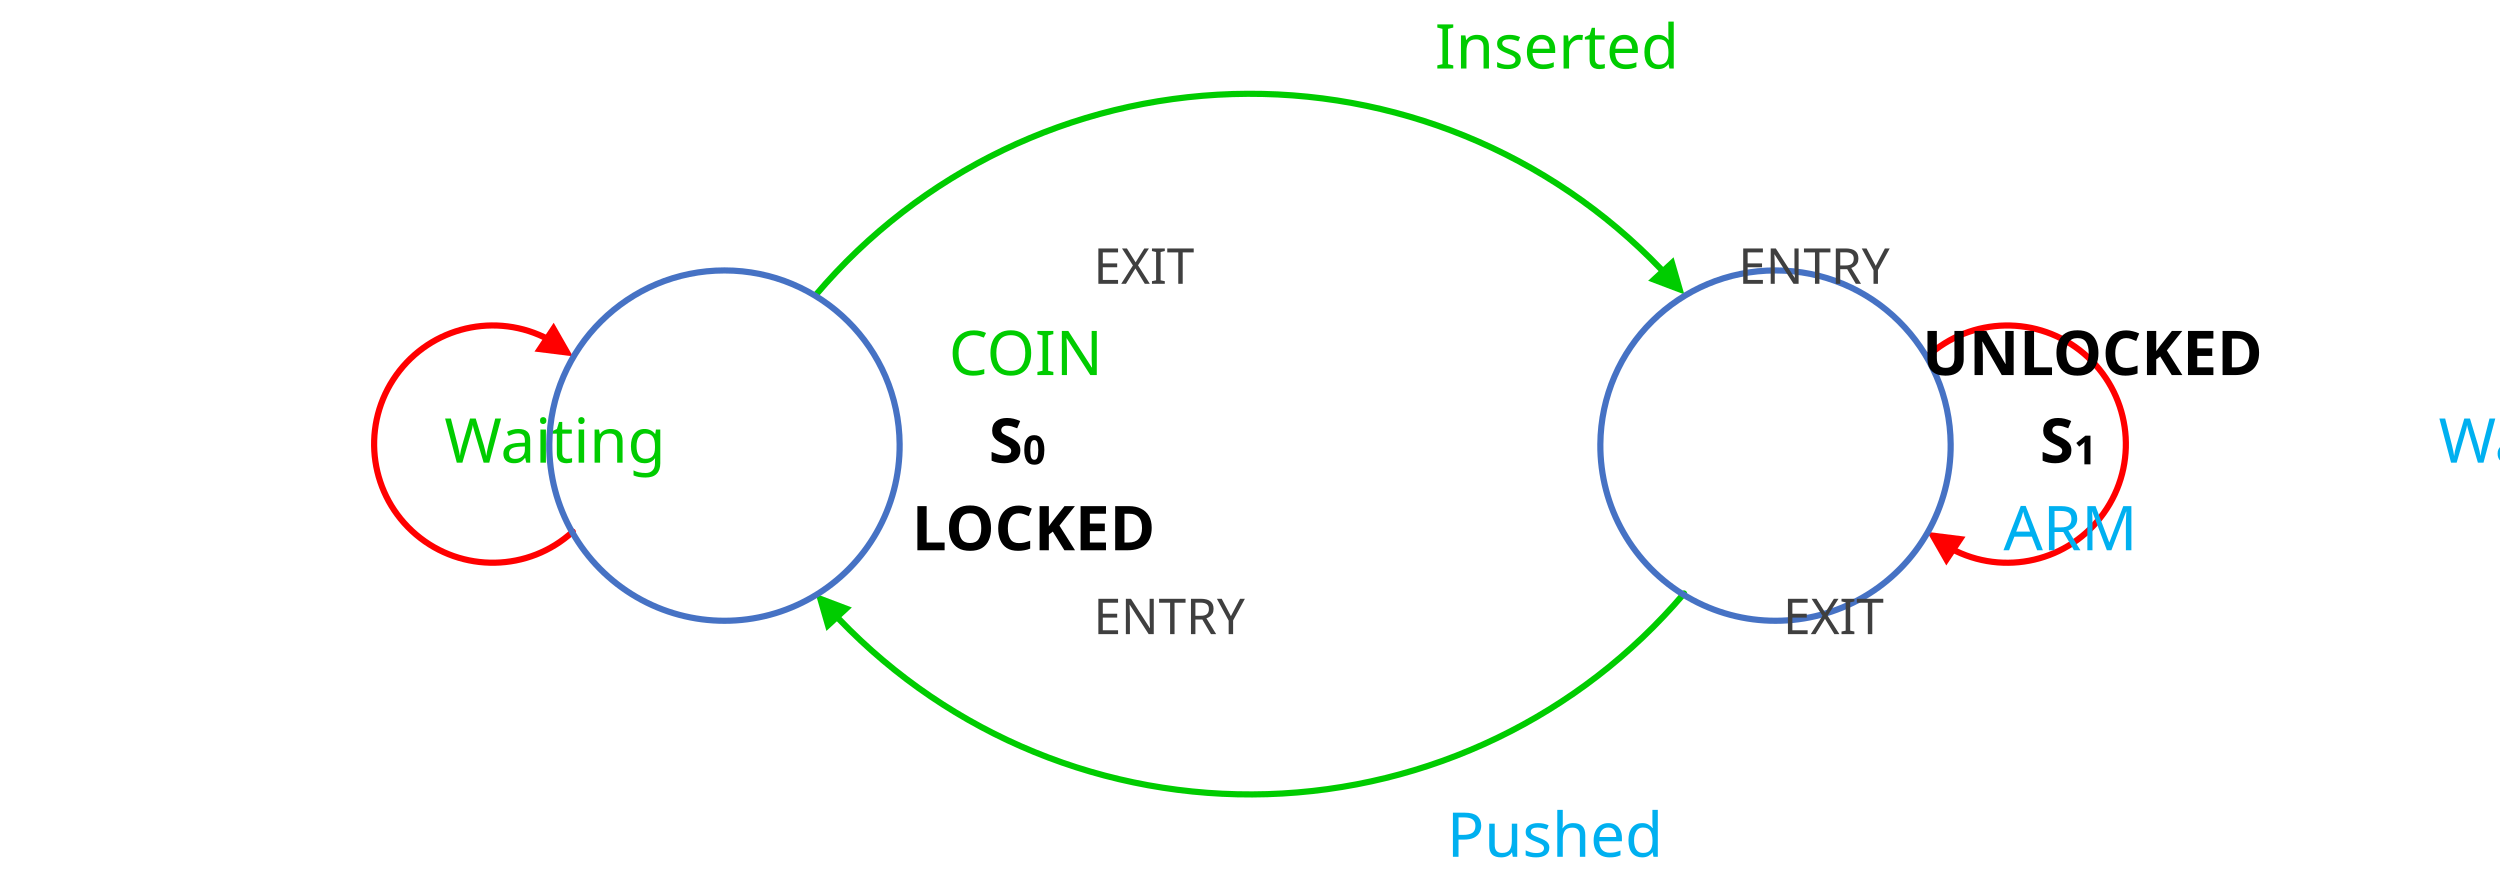
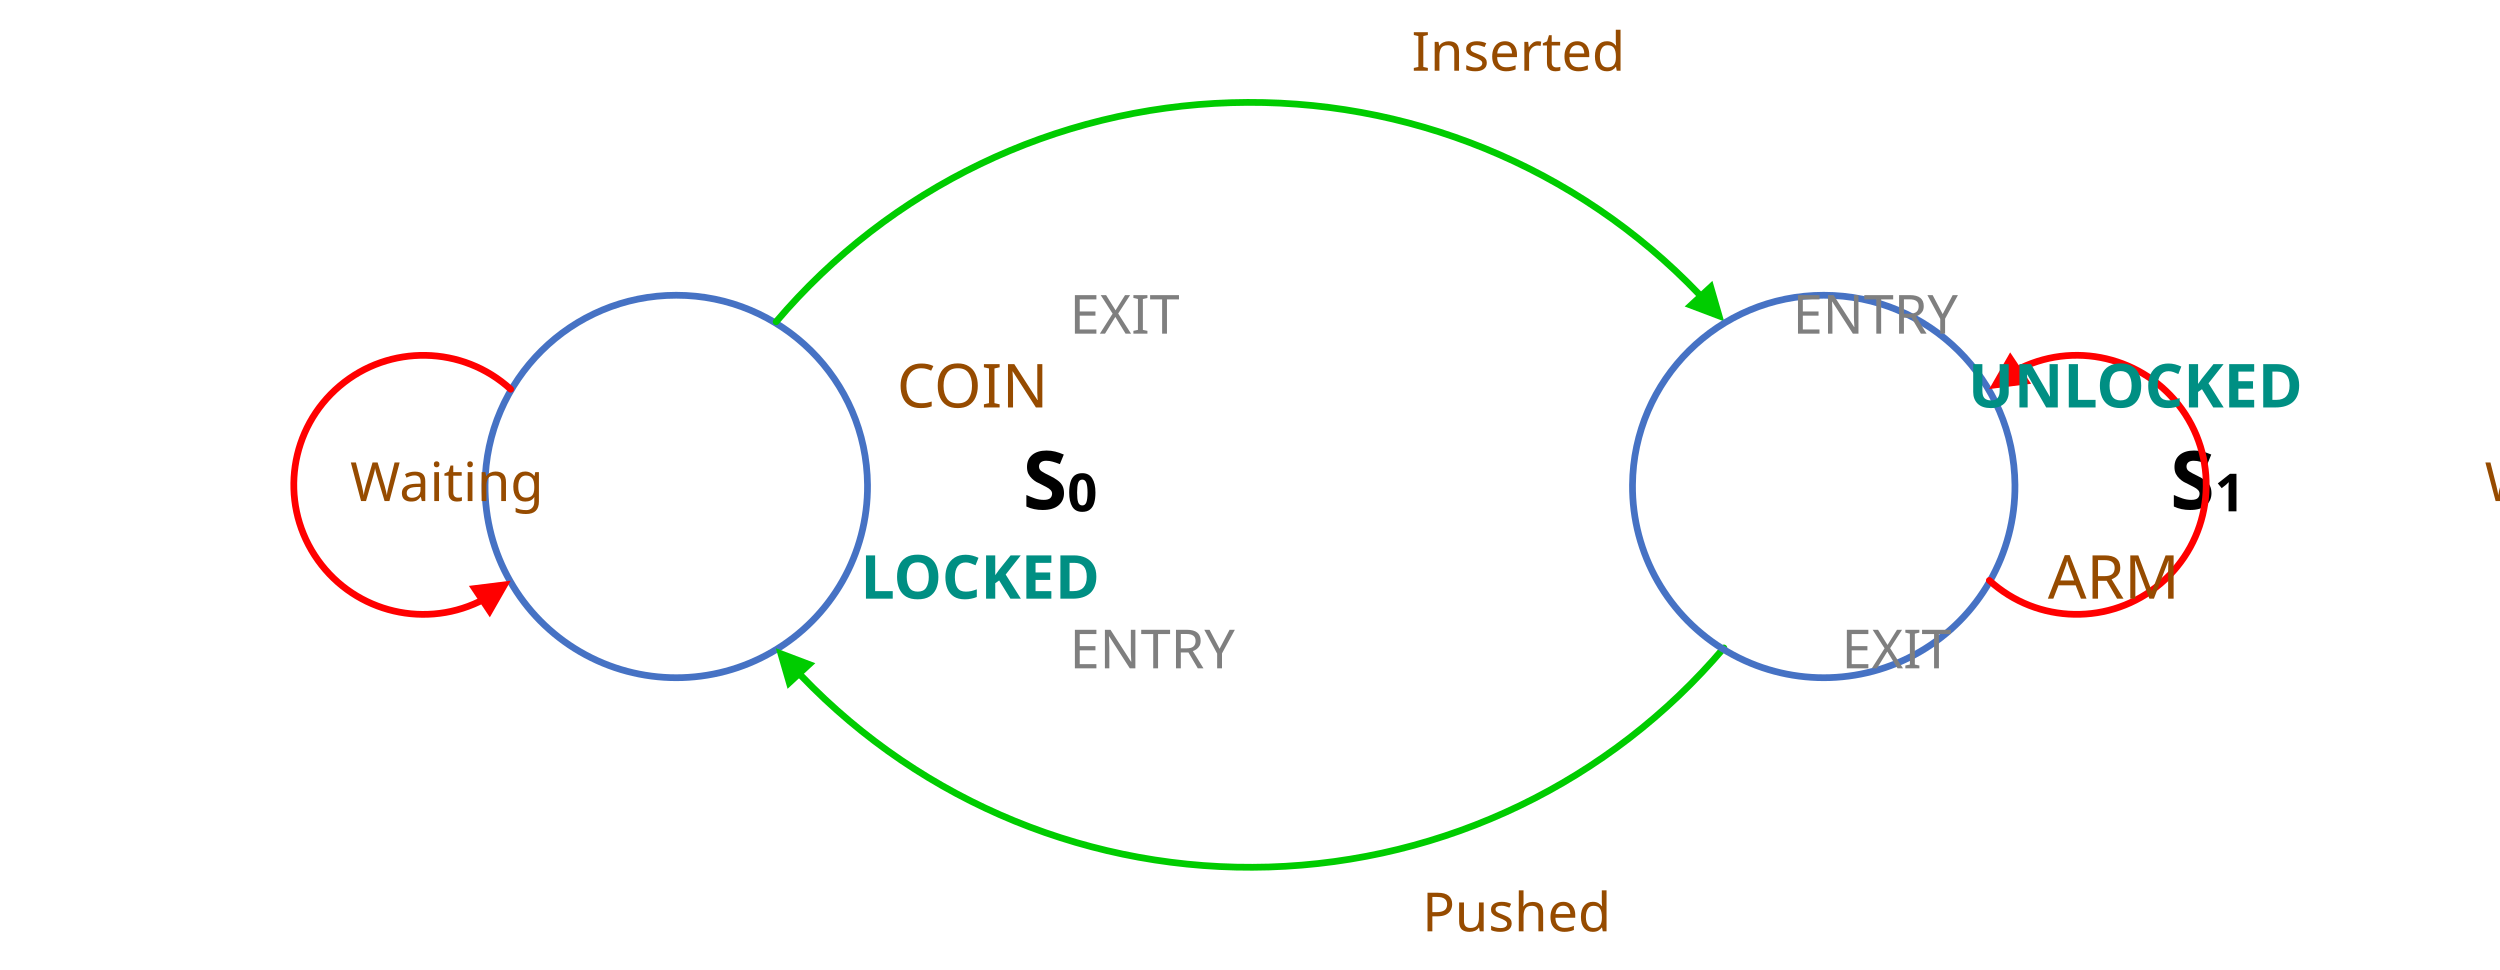
- <svg xmlns="http://www.w3.org/2000/svg" xmlns:ns1="http://schemas.microsoft.com/visio/2003/SVGExtensions/" xmlns:xlink="http://www.w3.org/1999/xlink" width="5.618in" height="1.996in" viewBox="0 0 404.52 143.732" xml:space="preserve" color-interpolation-filters="sRGB" class="st13">
+ <svg xmlns="http://www.w3.org/2000/svg" xmlns:ns1="http://schemas.microsoft.com/visio/2003/SVGExtensions/" xmlns:xlink="http://www.w3.org/1999/xlink" width="5.146in" height="1.996in" viewBox="0 0 370.504 143.732" xml:space="preserve" color-interpolation-filters="sRGB" class="st13">
  <ns1:documentProperties ns1:langID="1033" ns1:viewMarkup="false" />
  <style type="text/css">
	
- 		.st1 {marker-end:url(#mrkr4-6);stroke:#00cc00;stroke-linecap:round;stroke-linejoin:round;stroke-width:1}
- 		.st2 {fill:#00cc00;fill-opacity:1;stroke:#00cc00;stroke-opacity:1;stroke-width:0.357}
- 		.st3 {marker-end:url(#mrkr4-17);stroke:#ff0000;stroke-linecap:round;stroke-linejoin:round;stroke-width:1}
- 		.st4 {fill:#ff0000;fill-opacity:1;stroke:#ff0000;stroke-opacity:1;stroke-width:0.357}
- 		.st5 {fill:none;stroke:none;stroke-width:1}
- 		.st6 {fill:#00cc00;font-family:Calibri;font-size:0.833em}
- 		.st7 {font-size:1em}
- 		.st8 {fill:#00b0f0;font-family:Calibri;font-size:0.833em}
- 		.st9 {fill:none;stroke:#4672c4;stroke-width:1}
- 		.st10 {fill:#000000;font-family:Calibri;font-size:0.833em;font-weight:bold}
- 		.st11 {baseline-shift:-32.495%;font-size:0.65em}
- 		.st12 {fill:#3f3f3f;font-family:Calibri;font-size:0.667em}
+ 		.st1 {fill:none;stroke:#4672c4;stroke-width:1}
+ 		.st2 {fill:#000000;font-family:Calibri;font-size:1em;font-weight:bold}
+ 		.st3 {baseline-shift:-32.494%;font-size:0.65em}
+ 		.st4 {marker-end:url(#mrkr4-10);stroke:#00cc00;stroke-linecap:round;stroke-linejoin:round;stroke-width:1}
+ 		.st5 {fill:#00cc00;fill-opacity:1;stroke:#00cc00;stroke-opacity:1;stroke-width:0.357}
+ 		.st6 {fill:none;stroke:none;stroke-width:1}
+ 		.st7 {fill:#964b00;font-family:Calibri;font-size:0.667em}
+ 		.st8 {marker-end:url(#mrkr4-28);stroke:#ff0000;stroke-linecap:round;stroke-linejoin:round;stroke-width:1}
+ 		.st9 {fill:#ff0000;fill-opacity:1;stroke:#ff0000;stroke-opacity:1;stroke-width:0.357}
+ 		.st10 {fill:#008f83;font-family:Calibri;font-size:0.75em;font-weight:bold}
+ 		.st11 {fill:#964b00;font-family:Calibri;font-size:0.75em}
+ 		.st12 {fill:#7f7f7f;font-family:Calibri;font-size:0.667em}
		.st13 {fill:none;fill-rule:evenodd;font-size:12px;overflow:visible;stroke-linecap:square;stroke-miterlimit:3}
	
	</style>
  <defs id="Markers">
    <g id="lend4">
      <path d="M 2 1 L 0 0 L 2 -1 L 2 1 " style="stroke:none" />
    </g>
-     <marker id="mrkr4-6" class="st2" ns1:arrowType="4" ns1:arrowSize="1" ns1:setback="5.24" refX="-5.24" orient="auto" markerUnits="strokeWidth" overflow="visible">
+     <marker id="mrkr4-10" class="st5" ns1:arrowType="4" ns1:arrowSize="1" ns1:setback="5.24" refX="-5.24" orient="auto" markerUnits="strokeWidth" overflow="visible">
      <use xlink:href="#lend4" transform="scale(-2.8,-2.8) " />
    </marker>
-     <marker id="mrkr4-17" class="st4" ns1:arrowType="4" ns1:arrowSize="1" ns1:setback="5.24" refX="-5.24" orient="auto" markerUnits="strokeWidth" overflow="visible">
+     <marker id="mrkr4-28" class="st9" ns1:arrowType="4" ns1:arrowSize="1" ns1:setback="5.24" refX="-5.24" orient="auto" markerUnits="strokeWidth" overflow="visible">
      <use xlink:href="#lend4" transform="scale(-2.8,-2.8) " />
    </marker>
  </defs>
  <g ns1:mID="0" ns1:index="1" ns1:groupContext="foregroundPage">
    <ns1:pageProperties ns1:drawingScale="0.0393701" ns1:pageScale="0.0393701" ns1:drawingUnits="24" ns1:shadowOffsetX="8.50394" ns1:shadowOffsetY="-8.50394" />
-     <ns1:layer ns1:name="Connector" ns1:index="0" />
-     <ns1:layer ns1:name="Flowchart" ns1:index="1" />
-     <g id="shape14-1" ns1:mID="14" ns1:groupContext="shape" ns1:layerMember="0" transform="translate(117.22,-71.8661)">
-       <ns1:userDefs>
-         <ns1:ud ns1:nameU="ScaleFactor" ns1:val="VT0(1):26" />
-         <ns1:ud ns1:nameU="visVersion" ns1:val="VT0(15):26" />
-       </ns1:userDefs>
-       <path d="M14.8 119.56 A92.126 92.126 0 0 1 151.53 115.4 L151.77 115.66" class="st1" />
-     </g>
-     <g id="shape17-7" ns1:mID="17" ns1:groupContext="shape" ns1:layerMember="0" transform="translate(287.299,215.598) rotate(180)">
-       <ns1:userDefs>
-         <ns1:ud ns1:nameU="ScaleFactor" ns1:val="VT0(1):26" />
-         <ns1:ud ns1:nameU="visVersion" ns1:val="VT0(15):26" />
-       </ns1:userDefs>
-       <path d="M14.8 119.56 A92.126 92.126 0 0 1 151.53 115.4 L151.77 115.66" class="st1" />
-     </g>
-     <g id="shape18-12" ns1:mID="18" ns1:groupContext="shape" ns1:layerMember="0" transform="translate(117.22,215.598) rotate(180)">
-       <ns1:userDefs>
-         <ns1:ud ns1:nameU="ScaleFactor" ns1:val="VT0(1):26" />
-         <ns1:ud ns1:nameU="visVersion" ns1:val="VT0(15):26" />
-       </ns1:userDefs>
-       <path d="M24.55 129.56 A19.197 19.197 0 1 1 29.19 161.04 L28.89 160.84" class="st3" />
-     </g>
-     <g id="shape20-18" ns1:mID="20" ns1:groupContext="shape" ns1:layerMember="0" transform="translate(287.299,-71.8661) rotate(2.00574E-06)">
-       <ns1:userDefs>
-         <ns1:ud ns1:nameU="ScaleFactor" ns1:val="VT0(1):26" />
-         <ns1:ud ns1:nameU="visVersion" ns1:val="VT0(15):26" />
-       </ns1:userDefs>
-       <path d="M24.55 129.56 A19.197 19.197 0 1 1 29.19 161.04 L28.89 160.84" class="st3" />
-     </g>
-     <g id="shape23-23" ns1:mID="23" ns1:groupContext="shape" transform="translate(1,-64.7795)">
-       <ns1:textBlock ns1:margins="rect(1,1,1,1)" ns1:tabSpace="42.5197" />
-       <ns1:textRect cx="28.346" cy="136.646" width="56.7" height="14.173" />
-       <rect x="0" y="129.559" width="56.693" height="14.173" class="st5" />
-       <text x="24.11" y="139.65" class="st6" ns1:langID="1033">
-         <ns1:paragraph ns1:horizAlign="2" />
-         <ns1:tabList />Wait<tspan class="st7" ns1:langID="2057">ing</tspan>
-       </text>
-     </g>
-     <g id="shape25-27" ns1:mID="25" ns1:groupContext="shape" transform="translate(173.913,-128.559)">
-       <ns1:textBlock ns1:margins="rect(1,1,1,1)" ns1:tabSpace="42.5197" />
-       <ns1:textRect cx="28.346" cy="136.646" width="56.7" height="14.173" />
-       <rect x="0" y="129.559" width="56.693" height="14.173" class="st5" />
-       <text x="11.48" y="139.65" class="st6" ns1:langID="1033">
-         <ns1:paragraph ns1:horizAlign="1" />
-         <ns1:tabList />Inserted</text>
-     </g>
-     <g id="shape26-30" ns1:mID="26" ns1:groupContext="shape" transform="translate(173.913,-1)">
-       <ns1:textBlock ns1:margins="rect(1,1,1,1)" ns1:tabSpace="42.5197" />
-       <ns1:textRect cx="28.346" cy="136.646" width="56.7" height="14.173" />
-       <rect x="0" y="129.559" width="56.693" height="14.173" class="st5" />
-       <text x="13.44" y="139.65" class="st8" ns1:langID="1033">
-         <ns1:paragraph ns1:horizAlign="1" />
-         <ns1:tabList />Pushed</text>
-     </g>
-     <g id="shape37-33" ns1:mID="37" ns1:groupContext="shape" transform="translate(346.827,-64.7795)">
-       <ns1:textBlock ns1:margins="rect(1,1,1,1)" ns1:tabSpace="42.5197" />
-       <ns1:textRect cx="28.346" cy="136.646" width="56.7" height="14.173" />
-       <rect x="0" y="129.559" width="56.693" height="14.173" class="st5" />
-       <text x="1" y="139.65" class="st8" ns1:langID="1033">
-         <ns1:paragraph />
-         <ns1:tabList />Wait<tspan class="st7" ns1:langID="2057">ing</tspan>
-       </text>
-     </g>
-     <g id="shape38-37" ns1:mID="38" ns1:groupContext="shape" ns1:layerMember="1" transform="translate(258.953,-43.5197)">
+     <ns1:layer ns1:name="Flowchart" ns1:index="0" />
+     <ns1:layer ns1:name="Connector" ns1:index="1" />
+     <g id="shape49-1" ns1:mID="49" ns1:groupContext="shape" ns1:layerMember="0" transform="translate(71.8661,-43.5197)">
      <ns1:custProps>
        <ns1:cp ns1:nameU="Cost" ns1:lbl="Cost" ns1:type="7" ns1:format="@" ns1:langID="1033" />
        <ns1:cp ns1:nameU="Duration" ns1:lbl="Duration" ns1:type="2" ns1:langID="1033" />
        <ns1:cp ns1:nameU="Resources" ns1:lbl="Resources" ns1:langID="1033" />
      </ns1:custProps>
      <ns1:userDefs>
        <ns1:ud ns1:nameU="visVersion" ns1:val="VT0(15):26" />
      </ns1:userDefs>
      <ns1:textBlock ns1:margins="rect(1,1,1,1)" ns1:tabSpace="42.5197" />
      <ns1:textRect cx="28.346" cy="115.386" width="56.7" height="56.693" />
-       <path d="M0 115.39 A28.346 28.346 0 0 1 56.69 115.39 A28.346 28.346 0 1 1 0 115.39 Z" class="st9" />
-       <text x="24.34" y="118.39" class="st10" ns1:langID="1033">
+       <path d="M0 115.39 A28.346 28.346 0 0 1 56.69 115.39 A28.346 28.346 0 1 1 0 115.39 Z" class="st1" />
+       <text x="23.53" y="118.99" class="st2" ns1:langID="1033">
        <ns1:paragraph ns1:horizAlign="1" />
-         <ns1:tabList />S<tspan dy="-0.284em" class="st11" ns1:baseFontSize="10">1</tspan>
+         <ns1:tabList />S<tspan dy="-0.284em" class="st3" ns1:langID="2057" ns1:baseFontSize="12">0</tspan>
      </text>
    </g>
-     <g id="shape39-41" ns1:mID="39" ns1:groupContext="shape" transform="translate(258.953,-43.5197)">
+     <g id="shape50-5" ns1:mID="50" ns1:groupContext="shape" ns1:layerMember="1" transform="translate(100.213,-71.8661)">
+       <ns1:userDefs>
+         <ns1:ud ns1:nameU="ScaleFactor" ns1:val="VT0(1):26" />
+         <ns1:ud ns1:nameU="visVersion" ns1:val="VT0(15):26" />
+       </ns1:userDefs>
+       <path d="M14.8 119.56 A92.126 92.126 0 0 1 151.53 115.4 L151.77 115.66" class="st4" />
+     </g>
+     <g id="shape51-11" ns1:mID="51" ns1:groupContext="shape" ns1:layerMember="1" transform="translate(270.291,215.598) rotate(180)">
+       <ns1:userDefs>
+         <ns1:ud ns1:nameU="ScaleFactor" ns1:val="VT0(1):26" />
+         <ns1:ud ns1:nameU="visVersion" ns1:val="VT0(15):26" />
+       </ns1:userDefs>
+       <path d="M14.8 119.56 A92.126 92.126 0 0 1 151.53 115.4 L151.77 115.66" class="st4" />
+     </g>
+     <g id="shape52-16" ns1:mID="52" ns1:groupContext="shape" transform="translate(163.992,-128.559)">
      <ns1:textBlock ns1:margins="rect(1,1,1,1)" ns1:tabSpace="42.5197" />
-       <ns1:textRect cx="28.346" cy="129.559" width="56.7" height="28.346" />
-       <rect x="0" y="115.386" width="56.693" height="28.346" class="st5" />
-       <text x="18.46" y="132.56" class="st8" ns1:langID="1033">
-         <ns1:paragraph ns1:horizAlign="1" />
-         <ns1:tabList />ARM</text>
+       <ns1:textRect cx="21.26" cy="136.646" width="42.52" height="14.173" />
+       <rect x="0" y="129.559" width="42.52" height="14.173" class="st6" />
+       <text x="7.77" y="139.05" class="st7" ns1:langID="2057">
+         <ns1:paragraph ns1:indentLeft="5.67" ns1:indentRight="5.67" ns1:horizAlign="1" />
+         <ns1:tabList />Inserted</text>
    </g>
-     <g id="shape40-44" ns1:mID="40" ns1:groupContext="shape" transform="translate(258.953,-71.8661)">
-       <ns1:textBlock ns1:margins="rect(1,1,1,1)" ns1:tabSpace="42.5197" />
-       <ns1:textRect cx="28.346" cy="129.559" width="56.7" height="28.346" />
-       <rect x="0" y="115.386" width="56.693" height="28.346" class="st5" />
-       <text x="5.32" y="132.56" class="st10" ns1:langID="1033">
-         <ns1:paragraph ns1:horizAlign="1" />
-         <ns1:tabList />UNLOCKED</text>
-     </g>
-     <g id="shape42-47" ns1:mID="42" ns1:groupContext="shape" ns1:layerMember="1" transform="translate(88.874,-43.5197)">
+     <g id="shape53-19" ns1:mID="53" ns1:groupContext="shape" ns1:layerMember="0" transform="translate(298.638,-43.5197) scale(-1,1)">
      <ns1:custProps>
        <ns1:cp ns1:nameU="Cost" ns1:lbl="Cost" ns1:type="7" ns1:format="@" ns1:langID="1033" />
        <ns1:cp ns1:nameU="Duration" ns1:lbl="Duration" ns1:type="2" ns1:langID="1033" />
        <ns1:cp ns1:nameU="Resources" ns1:lbl="Resources" ns1:langID="1033" />
      </ns1:custProps>
      <ns1:userDefs>
        <ns1:ud ns1:nameU="visVersion" ns1:val="VT0(15):26" />
      </ns1:userDefs>
      <ns1:textBlock ns1:margins="rect(1,1,1,1)" ns1:tabSpace="42.5197" />
      <ns1:textRect cx="28.346" cy="115.386" width="56.7" height="56.693" />
-       <path d="M0 115.39 A28.346 28.346 0 0 1 56.69 115.39 A28.346 28.346 0 1 1 0 115.39 Z" class="st9" />
-       <text x="24.34" y="118.39" class="st10" ns1:langID="1033">
+       <path d="M0 115.39 A28.346 28.346 0 0 1 56.69 115.39 A28.346 28.346 0 1 1 0 115.39 Z" class="st1" />
+       <text x="-33.16" y="118.99" transform="scale(-1,1)" class="st2" ns1:langID="1033">
        <ns1:paragraph ns1:horizAlign="1" />
-         <ns1:tabList />S<tspan dy="-0.284em" class="st11" ns1:baseFontSize="10">0</tspan>
+         <ns1:tabList />S<tspan dy="-0.284em" class="st3" ns1:baseFontSize="12">1</tspan>
      </text>
    </g>
-     <g id="shape43-51" ns1:mID="43" ns1:groupContext="shape" transform="translate(88.874,-43.5197)">
+     <g id="shape54-23" ns1:mID="54" ns1:groupContext="shape" ns1:layerMember="1" transform="translate(100.213,-71.8661) scale(-1,1)">
+       <ns1:userDefs>
+         <ns1:ud ns1:nameU="ScaleFactor" ns1:val="VT0(1):26" />
+         <ns1:ud ns1:nameU="visVersion" ns1:val="VT0(15):26" />
+       </ns1:userDefs>
+       <path d="M24.55 129.56 A19.197 19.197 0 1 1 29.19 161.04 L28.89 160.84" class="st8" />
+     </g>
+     <g id="shape55-29" ns1:mID="55" ns1:groupContext="shape" ns1:layerMember="1" transform="translate(270.291,215.598) scale(1,-1)">
+       <ns1:userDefs>
+         <ns1:ud ns1:nameU="ScaleFactor" ns1:val="VT0(1):26" />
+         <ns1:ud ns1:nameU="visVersion" ns1:val="VT0(15):26" />
+       </ns1:userDefs>
+       <path d="M24.55 129.56 A19.197 19.197 0 1 1 29.19 161.04 L28.89 160.84" class="st8" />
+     </g>
+     <g id="shape56-34" ns1:mID="56" ns1:groupContext="shape" transform="translate(163.992,-1)">
+       <ns1:textBlock ns1:margins="rect(1,1,1,1)" ns1:tabSpace="42.5197" />
+       <ns1:textRect cx="21.26" cy="136.646" width="42.52" height="14.173" />
+       <rect x="0" y="129.559" width="42.52" height="14.173" class="st6" />
+       <text x="9.33" y="139.05" class="st7" ns1:langID="1033">
+         <ns1:paragraph ns1:indentLeft="5.67" ns1:indentRight="5.67" ns1:horizAlign="1" />
+         <ns1:tabList />Pushed</text>
+     </g>
+     <g id="shape57-37" ns1:mID="57" ns1:groupContext="shape" transform="translate(326.984,-64.7795)">
+       <ns1:textBlock ns1:margins="rect(1,1,1,1)" ns1:tabSpace="42.5197" />
+       <ns1:textRect cx="21.26" cy="136.646" width="42.52" height="14.173" />
+       <rect x="0" y="129.559" width="42.52" height="14.173" class="st6" />
+       <text x="3.83" y="139.05" class="st7" ns1:langID="1033">
+         <ns1:paragraph ns1:indentLeft="2.83" ns1:indentRight="2.83" />
+         <ns1:tabList />Waiting</text>
+     </g>
+     <g id="shape58-40" ns1:mID="58" ns1:groupContext="shape" transform="translate(1,-64.7795)">
+       <ns1:textBlock ns1:margins="rect(1,1,1,1)" ns1:tabSpace="42.5197" />
+       <ns1:textRect cx="21.26" cy="136.646" width="42.52" height="14.173" />
+       <rect x="0" y="129.559" width="42.52" height="14.173" class="st6" />
+       <text x="13.42" y="139.05" class="st7" ns1:langID="1033">
+         <ns1:paragraph ns1:indentLeft="2.83" ns1:indentRight="2.83" ns1:horizAlign="2" />
+         <ns1:tabList />Waiting</text>
+     </g>
+     <g id="shape59-43" ns1:mID="59" ns1:groupContext="shape" transform="translate(71.8661,-43.5197)">
      <ns1:textBlock ns1:margins="rect(1,1,1,1)" ns1:tabSpace="42.5197" />
      <ns1:textRect cx="28.346" cy="129.559" width="56.7" height="28.346" />
-       <rect x="0" y="115.386" width="56.693" height="28.346" class="st5" />
-       <text x="11.88" y="132.56" class="st10" ns1:langID="1033">
-         <ns1:paragraph ns1:horizAlign="1" />
+       <rect x="0" y="115.386" width="56.693" height="28.346" class="st6" />
+       <text x="13.53" y="132.26" class="st10" ns1:langID="1033">
+         <ns1:paragraph ns1:indentLeft="5.67" ns1:indentRight="5.67" ns1:horizAlign="1" />
        <ns1:tabList />LOCKED</text>
    </g>
-     <g id="shape44-54" ns1:mID="44" ns1:groupContext="shape" transform="translate(88.874,-71.8661)">
+     <g id="shape60-46" ns1:mID="60" ns1:groupContext="shape" transform="translate(71.8661,-71.8661)">
      <ns1:textBlock ns1:margins="rect(1,1,1,1)" ns1:tabSpace="42.5197" />
      <ns1:textRect cx="28.346" cy="129.559" width="56.7" height="28.346" />
-       <rect x="0" y="115.386" width="56.693" height="28.346" class="st5" />
-       <text x="17.88" y="132.56" class="st6" ns1:langID="1033">
-         <ns1:paragraph ns1:horizAlign="1" />
+       <rect x="0" y="115.386" width="56.693" height="28.346" class="st6" />
+       <text x="18.93" y="132.26" class="st11" ns1:langID="1033">
+         <ns1:paragraph ns1:indentLeft="5.67" ns1:indentRight="5.67" ns1:horizAlign="1" />
        <ns1:tabList />COIN</text>
    </g>
-     <g id="shape45-57" ns1:mID="45" ns1:groupContext="shape" transform="translate(138.48,-86.0394)">
+     <g id="shape61-49" ns1:mID="61" ns1:groupContext="shape" transform="translate(241.945,-71.8661)">
      <ns1:textBlock ns1:margins="rect(1,1,1,1)" ns1:tabSpace="42.5197" />
-       <ns1:textRect cx="21.26" cy="129.559" width="42.52" height="28.346" />
-       <rect x="0" y="115.386" width="42.52" height="28.346" class="st5" />
-       <text x="1" y="131.96" class="st12" ns1:langID="1033">
-         <ns1:paragraph />
+       <ns1:textRect cx="28.346" cy="129.559" width="56.7" height="28.346" />
+       <rect x="0" y="115.386" width="56.693" height="28.346" class="st6" />
+       <text x="7.62" y="132.26" class="st10" ns1:langID="1033">
+         <ns1:paragraph ns1:indentLeft="5.67" ns1:indentRight="5.67" ns1:horizAlign="1" />
+         <ns1:tabList />UNLOCKED</text>
+     </g>
+     <g id="shape62-52" ns1:mID="62" ns1:groupContext="shape" transform="translate(241.945,-43.5197)">
+       <ns1:textBlock ns1:margins="rect(1,1,1,1)" ns1:tabSpace="42.5197" />
+       <ns1:textRect cx="28.346" cy="129.559" width="56.7" height="28.346" />
+       <rect x="0" y="115.386" width="56.693" height="28.346" class="st6" />
+       <text x="19.45" y="132.26" class="st11" ns1:langID="1033">
+         <ns1:paragraph ns1:indentLeft="5.67" ns1:indentRight="5.67" ns1:horizAlign="1" />
+         <ns1:tabList />ARM</text>
+     </g>
+     <g id="shape63-55" ns1:mID="63" ns1:groupContext="shape" transform="translate(256.118,-86.0394) scale(-1,1)">
+       <ns1:textBlock ns1:margins="rect(1,1,1,1)" ns1:tabSpace="42.5197" />
+       <ns1:textRect cx="21.26" cy="133.102" width="42.52" height="21.26" />
+       <rect x="0" y="122.472" width="42.52" height="21.26" class="st6" />
+       <text x="-27.88" y="135.5" transform="scale(-1,1)" class="st12" ns1:langID="1033">
+         <ns1:paragraph ns1:indentLeft="5.67" ns1:indentRight="5.67" ns1:horizAlign="2" />
+         <ns1:tabList />ENTRY</text>
+     </g>
+     <g id="shape64-58" ns1:mID="64" ns1:groupContext="shape" transform="translate(156.906,-86.0394) scale(-1,1)">
+       <ns1:textBlock ns1:margins="rect(1,1,1,1)" ns1:tabSpace="42.5197" />
+       <ns1:textRect cx="21.26" cy="133.102" width="42.52" height="21.26" />
+       <rect x="0" y="122.472" width="42.52" height="21.26" class="st6" />
+       <text x="-35.85" y="135.5" transform="scale(-1,1)" class="st12" ns1:langID="1033">
+         <ns1:paragraph ns1:indentLeft="5.67" ns1:indentRight="5.67" />
        <ns1:tabList />EXIT</text>
    </g>
-     <g id="shape46-60" ns1:mID="46" ns1:groupContext="shape" transform="translate(138.48,-29.3465)">
+     <g id="shape65-61" ns1:mID="65" ns1:groupContext="shape" transform="translate(156.906,-36.4331) scale(-1,1)">
      <ns1:textBlock ns1:margins="rect(1,1,1,1)" ns1:tabSpace="42.5197" />
-       <ns1:textRect cx="21.26" cy="129.559" width="42.52" height="28.346" />
-       <rect x="0" y="115.386" width="42.52" height="28.346" class="st5" />
-       <text x="1" y="131.96" class="st12" ns1:langID="1033">
-         <ns1:paragraph />
+       <ns1:textRect cx="21.26" cy="133.102" width="42.52" height="21.26" />
+       <rect x="0" y="122.472" width="42.52" height="21.26" class="st6" />
+       <text x="-35.85" y="135.5" transform="scale(-1,1)" class="st12" ns1:langID="1033">
+         <ns1:paragraph ns1:indentLeft="5.67" ns1:indentRight="5.67" />
        <ns1:tabList />ENTRY</text>
    </g>
-     <g id="shape47-63" ns1:mID="47" ns1:groupContext="shape" transform="translate(223.52,-86.0394)">
+     <g id="shape66-64" ns1:mID="66" ns1:groupContext="shape" transform="translate(256.118,-36.4331) scale(-1,1)">
      <ns1:textBlock ns1:margins="rect(1,1,1,1)" ns1:tabSpace="42.5197" />
-       <ns1:textRect cx="21.26" cy="129.559" width="42.52" height="28.346" />
-       <rect x="0" y="115.386" width="42.52" height="28.346" class="st5" />
-       <text x="20.31" y="131.96" class="st12" ns1:langID="1033">
-         <ns1:paragraph ns1:horizAlign="2" />
-         <ns1:tabList />ENTRY</text>
-     </g>
-     <g id="shape48-66" ns1:mID="48" ns1:groupContext="shape" transform="translate(223.52,-29.3465)">
-       <ns1:textBlock ns1:margins="rect(1,1,1,1)" ns1:tabSpace="42.5197" />
-       <ns1:textRect cx="21.26" cy="129.559" width="42.52" height="28.346" />
-       <rect x="0" y="115.386" width="42.52" height="28.346" class="st5" />
-       <text x="27.55" y="131.96" class="st12" ns1:langID="1033">
-         <ns1:paragraph ns1:horizAlign="2" />
+       <ns1:textRect cx="21.26" cy="133.102" width="42.52" height="21.26" />
+       <rect x="0" y="122.472" width="42.52" height="21.26" class="st6" />
+       <text x="-20.64" y="135.5" transform="scale(-1,1)" class="st12" ns1:langID="1033">
+         <ns1:paragraph ns1:indentLeft="5.67" ns1:indentRight="5.67" ns1:horizAlign="2" />
        <ns1:tabList />EXIT</text>
    </g>
  </g>
</svg>
